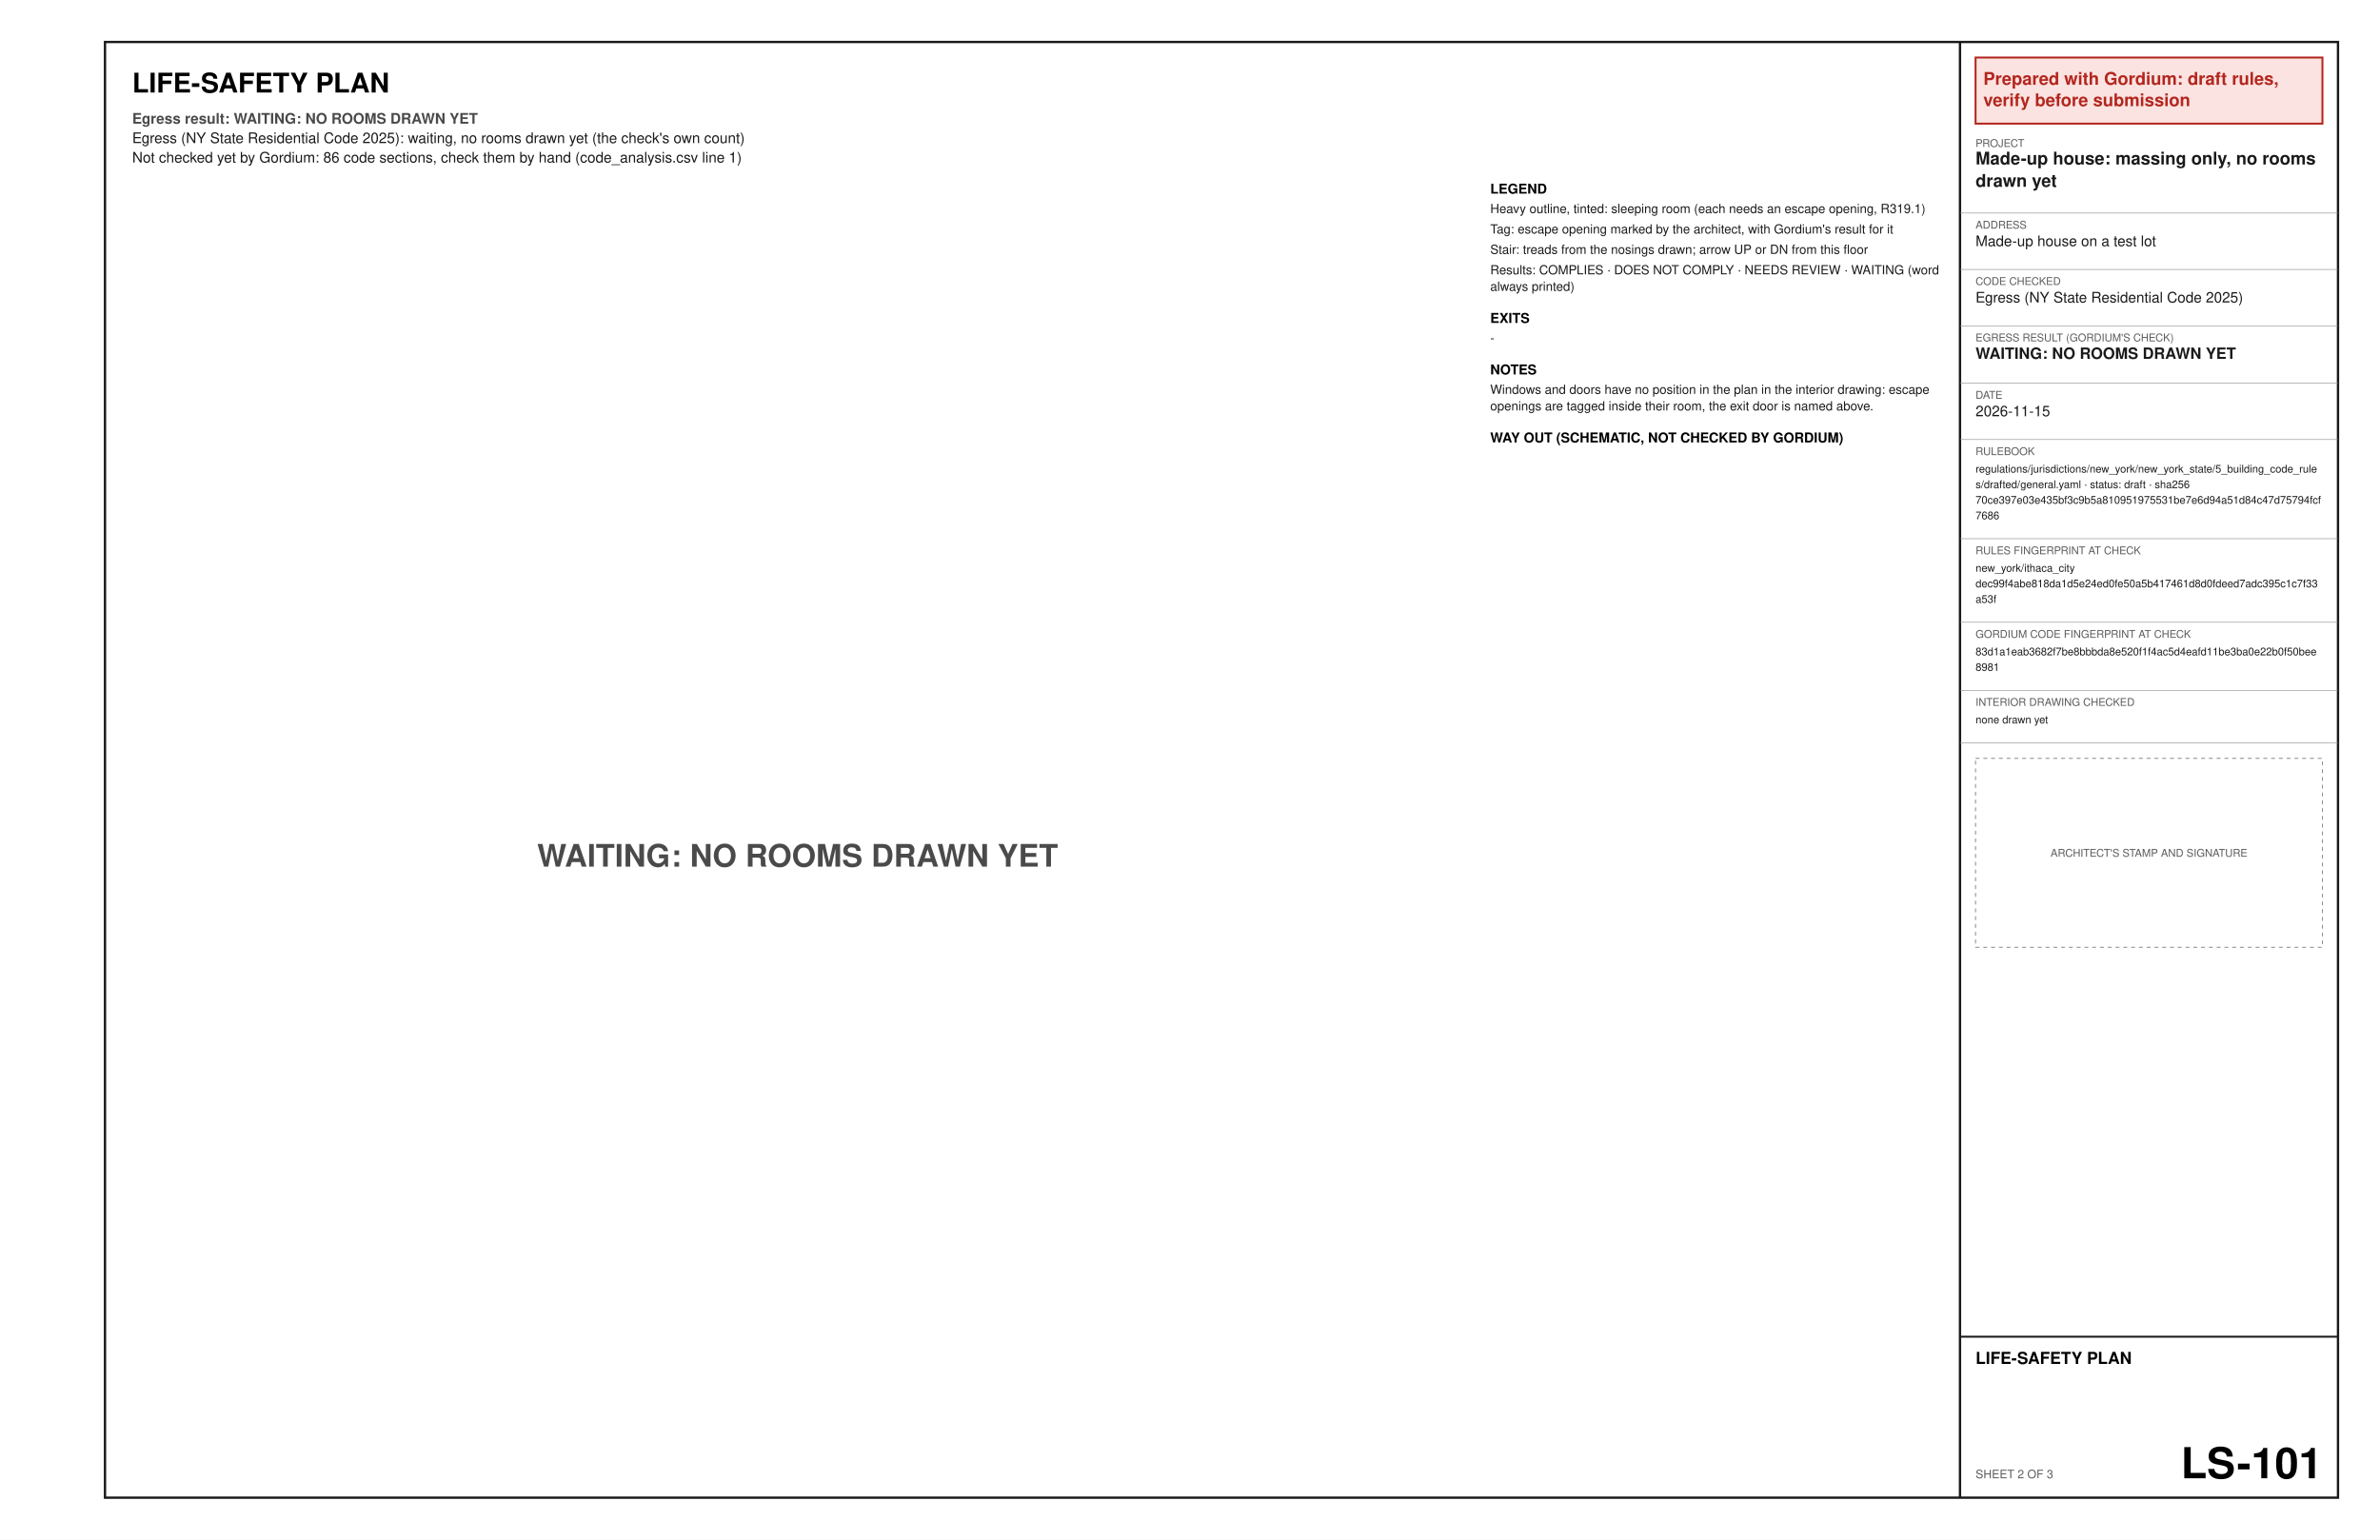
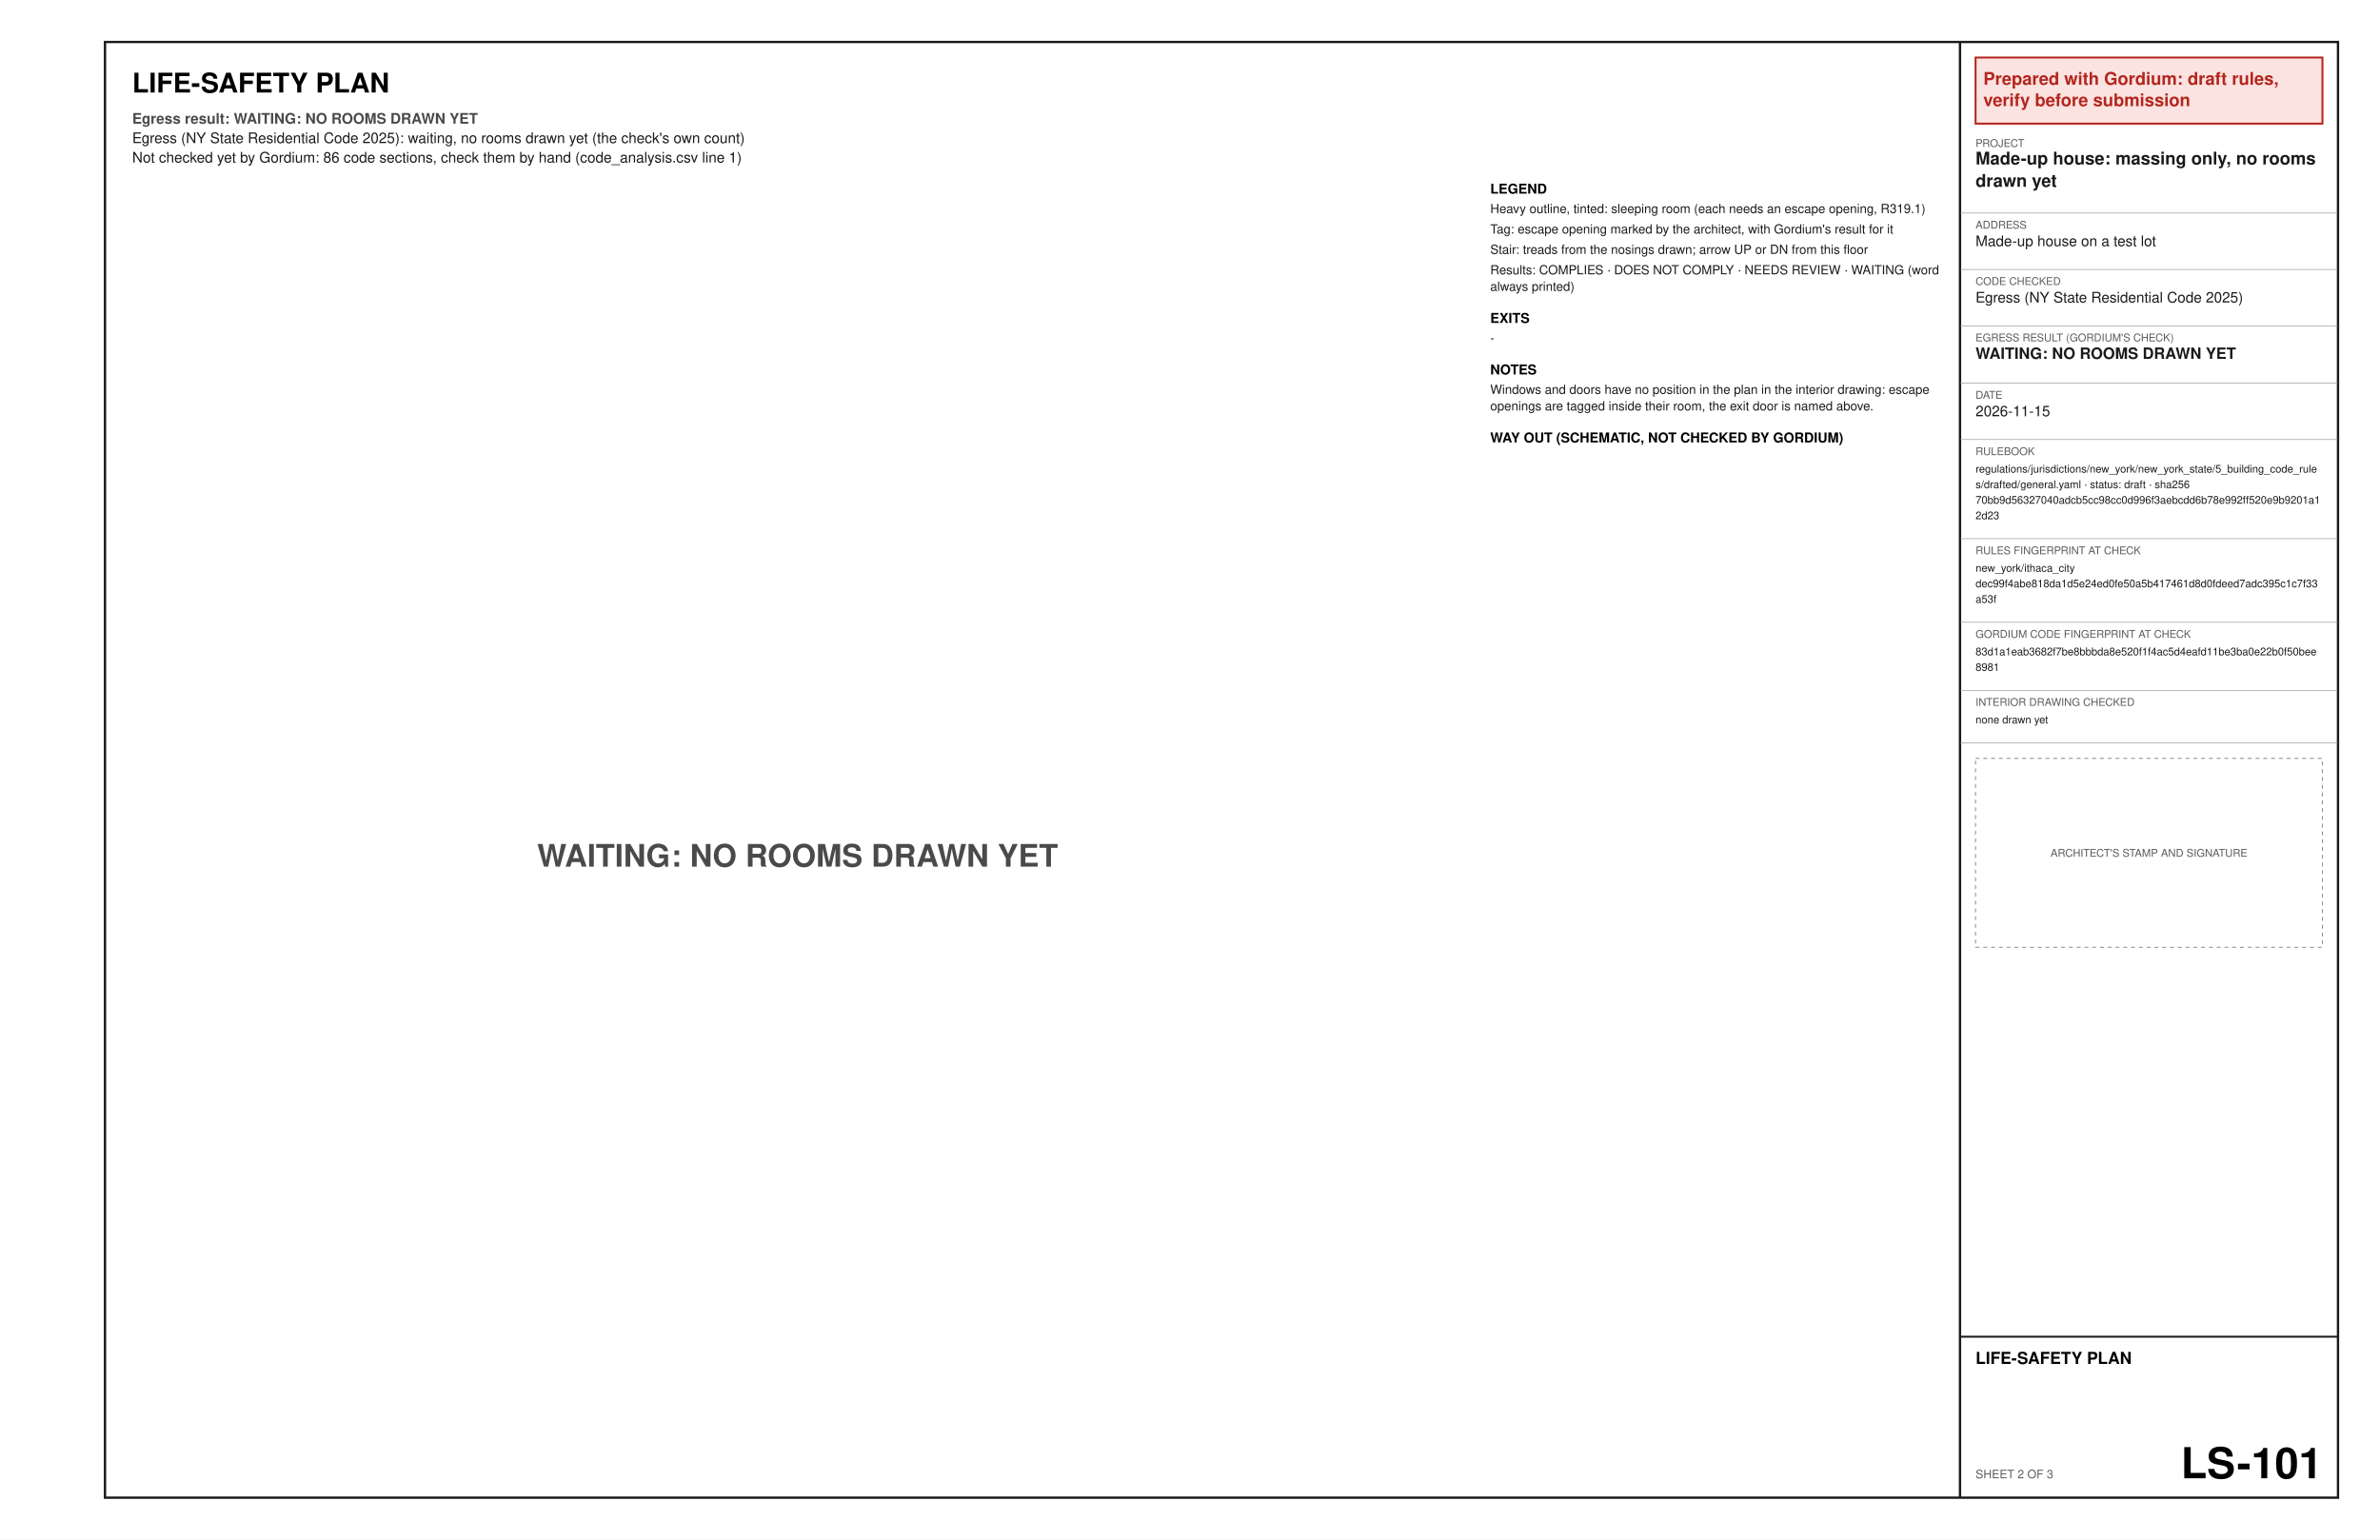
<svg xmlns="http://www.w3.org/2000/svg" width="17in" height="11in" viewBox="0 0 1224 792" font-family="Helvetica, Arial, sans-serif">
  <rect x="0" y="0" width="1224" height="792" fill="#ffffff" />
  <text x="68" y="47.6" font-size="14" font-weight="bold" text-anchor="start" fill="#000000" xml:space="preserve">LIFE-SAFETY PLAN</text>
  <text x="68" y="63.6" font-size="7.5" font-weight="bold" text-anchor="start" fill="#4a4a4a" xml:space="preserve">Egress result: WAITING: NO ROOMS DRAWN YET</text>
  <text x="68" y="73.6" font-size="7.5" text-anchor="start" fill="#1a1a1a" xml:space="preserve">Egress (NY State Residential Code 2025): waiting, no rooms drawn yet (the check's own count)</text>
  <text x="68" y="83.6" font-size="7.5" text-anchor="start" fill="#1a1a1a" xml:space="preserve">Not checked yet by Gordium: 86 code sections, check them by hand (code_analysis.csv line 1)</text>
  <text x="410.2" y="445.8" font-size="16" font-weight="bold" text-anchor="middle" fill="#4a4a4a" xml:space="preserve">WAITING: NO ROOMS DRAWN YET</text>
  <text x="766.4" y="99.6" font-size="7" font-weight="bold" text-anchor="start" fill="#000000" xml:space="preserve">LEGEND</text>
  <text x="766.4" y="109.6" font-size="6.5" text-anchor="start" fill="#1a1a1a" xml:space="preserve">Heavy outline, tinted: sleeping room (each needs an escape opening, R319.1)</text>
  <text x="766.4" y="120.1" font-size="6.5" text-anchor="start" fill="#1a1a1a" xml:space="preserve">Tag: escape opening marked by the architect, with Gordium's result for it</text>
  <text x="766.4" y="130.6" font-size="6.5" text-anchor="start" fill="#1a1a1a" xml:space="preserve">Stair: treads from the nosings drawn; arrow UP or DN from this floor</text>
  <text x="766.4" y="141.1" font-size="6.5" text-anchor="start" fill="#1a1a1a" xml:space="preserve">Results: COMPLIES · DOES NOT COMPLY · NEEDS REVIEW · WAITING (word</text>
  <text x="766.4" y="149.6" font-size="6.5" text-anchor="start" fill="#1a1a1a" xml:space="preserve">always printed)</text>
  <text x="766.4" y="166.1" font-size="7" font-weight="bold" text-anchor="start" fill="#000000" xml:space="preserve">EXITS</text>
  <text x="766.4" y="176.1" font-size="6.5" text-anchor="start" fill="#1a1a1a" xml:space="preserve">-</text>
  <text x="766.4" y="192.6" font-size="7" font-weight="bold" text-anchor="start" fill="#000000" xml:space="preserve">NOTES</text>
  <text x="766.4" y="202.6" font-size="6.5" text-anchor="start" fill="#1a1a1a" xml:space="preserve">Windows and doors have no position in the plan in the interior drawing: escape</text>
  <text x="766.4" y="211.1" font-size="6.5" text-anchor="start" fill="#1a1a1a" xml:space="preserve">openings are tagged inside their room, the exit door is named above.</text>
  <text x="766.4" y="227.6" font-size="7" font-weight="bold" text-anchor="start" fill="#000000" xml:space="preserve">WAY OUT (SCHEMATIC, NOT CHECKED BY GORDIUM)</text>
  <polygon points="54,21.6 1202.4,21.6 1202.4,770.4 54,770.4" fill="none" stroke="#1a1a1a" stroke-width="1.2" />
  <line x1="1008" y1="21.6" x2="1008" y2="770.4" stroke="#1a1a1a" stroke-width="1.2" />
  <polygon points="1016,29.6 1194.4,29.6 1194.4,63.6 1016,63.6" fill="#fbe3e1" stroke="#b3261e" stroke-width="1" />
  <text x="1020" y="43.6" font-size="9" font-weight="bold" text-anchor="start" fill="#b3261e" xml:space="preserve">Prepared with Gordium: draft rules,</text>
  <text x="1020" y="54.6" font-size="9" font-weight="bold" text-anchor="start" fill="#b3261e" xml:space="preserve">verify before submission</text>
  <text x="1016" y="75.6" font-size="5.5" text-anchor="start" fill="#5a5a5a" xml:space="preserve">PROJECT</text>
  <text x="1016" y="84.6" font-size="9" font-weight="bold" text-anchor="start" fill="#1a1a1a" xml:space="preserve">Made-up house: massing only, no rooms</text>
  <text x="1016" y="96.1" font-size="9" font-weight="bold" text-anchor="start" fill="#1a1a1a" xml:space="preserve">drawn yet</text>
  <line x1="1008" y1="109.6" x2="1202.4" y2="109.6" stroke="#8c8c8c" stroke-width="0.3" />
  <text x="1016" y="117.6" font-size="5.5" text-anchor="start" fill="#5a5a5a" xml:space="preserve">ADDRESS</text>
  <text x="1016" y="126.6" font-size="7.5" text-anchor="start" fill="#1a1a1a" xml:space="preserve">Made-up house on a test lot</text>
  <line x1="1008" y1="138.6" x2="1202.4" y2="138.6" stroke="#8c8c8c" stroke-width="0.3" />
  <text x="1016" y="146.6" font-size="5.5" text-anchor="start" fill="#5a5a5a" xml:space="preserve">CODE CHECKED</text>
  <text x="1016" y="155.6" font-size="7.5" text-anchor="start" fill="#1a1a1a" xml:space="preserve">Egress (NY State Residential Code 2025)</text>
  <line x1="1008" y1="167.6" x2="1202.4" y2="167.6" stroke="#8c8c8c" stroke-width="0.3" />
  <text x="1016" y="175.6" font-size="5.5" text-anchor="start" fill="#5a5a5a" xml:space="preserve">EGRESS RESULT (GORDIUM'S CHECK)</text>
  <text x="1016" y="184.6" font-size="8" font-weight="bold" text-anchor="start" fill="#1a1a1a" xml:space="preserve">WAITING: NO ROOMS DRAWN YET</text>
  <line x1="1008" y1="197.1" x2="1202.4" y2="197.1" stroke="#8c8c8c" stroke-width="0.3" />
  <text x="1016" y="205.1" font-size="5.5" text-anchor="start" fill="#5a5a5a" xml:space="preserve">DATE</text>
  <text x="1016" y="214.1" font-size="7.5" text-anchor="start" fill="#1a1a1a" xml:space="preserve">2026-11-15</text>
  <line x1="1008" y1="226.1" x2="1202.4" y2="226.1" stroke="#8c8c8c" stroke-width="0.3" />
  <text x="1016" y="234.1" font-size="5.5" text-anchor="start" fill="#5a5a5a" xml:space="preserve">RULEBOOK</text>
  <text x="1016" y="243.1" font-size="5.5" text-anchor="start" fill="#1a1a1a" xml:space="preserve">regulations/jurisdictions/new_york/new_york_state/5_building_code_rule</text>
  <text x="1016" y="251.1" font-size="5.5" text-anchor="start" fill="#1a1a1a" xml:space="preserve">s/drafted/general.yaml · status: draft · sha256</text>
-   <text x="1016" y="259.1" font-size="5.5" text-anchor="start" fill="#1a1a1a" xml:space="preserve">70ce397e03e435bf3c9b5a810951975531be7e6d94a51d84c47d75794fcf</text>
-   <text x="1016" y="267.1" font-size="5.5" text-anchor="start" fill="#1a1a1a" xml:space="preserve">7686</text>
+   <text x="1016" y="259.1" font-size="5.5" text-anchor="start" fill="#1a1a1a" xml:space="preserve">70bb9d56327040adcb5cc98cc0d996f3aebcdd6b78e992ff520e9b9201a1</text>
+   <text x="1016" y="267.1" font-size="5.5" text-anchor="start" fill="#1a1a1a" xml:space="preserve">2d23</text>
  <line x1="1008" y1="277.1" x2="1202.4" y2="277.1" stroke="#8c8c8c" stroke-width="0.3" />
  <text x="1016" y="285.1" font-size="5.5" text-anchor="start" fill="#5a5a5a" xml:space="preserve">RULES FINGERPRINT AT CHECK</text>
  <text x="1016" y="294.1" font-size="5.5" text-anchor="start" fill="#1a1a1a" xml:space="preserve">new_york/ithaca_city</text>
  <text x="1016" y="302.1" font-size="5.5" text-anchor="start" fill="#1a1a1a" xml:space="preserve">dec99f4abe818da1d5e24ed0fe50a5b417461d8d0fdeed7adc395c1c7f33</text>
  <text x="1016" y="310.1" font-size="5.5" text-anchor="start" fill="#1a1a1a" xml:space="preserve">a53f</text>
  <line x1="1008" y1="320.1" x2="1202.4" y2="320.1" stroke="#8c8c8c" stroke-width="0.3" />
  <text x="1016" y="328.1" font-size="5.5" text-anchor="start" fill="#5a5a5a" xml:space="preserve">GORDIUM CODE FINGERPRINT AT CHECK</text>
  <text x="1016" y="337.1" font-size="5.5" text-anchor="start" fill="#1a1a1a" xml:space="preserve">83d1a1eab3682f7be8bbbda8e520f1f4ac5d4eafd11be3ba0e22b0f50bee</text>
  <text x="1016" y="345.1" font-size="5.5" text-anchor="start" fill="#1a1a1a" xml:space="preserve">8981</text>
  <line x1="1008" y1="355.1" x2="1202.4" y2="355.1" stroke="#8c8c8c" stroke-width="0.3" />
  <text x="1016" y="363.1" font-size="5.5" text-anchor="start" fill="#5a5a5a" xml:space="preserve">INTERIOR DRAWING CHECKED</text>
  <text x="1016" y="372.1" font-size="5.5" text-anchor="start" fill="#1a1a1a" xml:space="preserve">none drawn yet</text>
  <line x1="1008" y1="382.1" x2="1202.4" y2="382.1" stroke="#8c8c8c" stroke-width="0.3" />
  <polygon points="1016,390.1 1194.4,390.1 1194.4,487.3 1016,487.3" fill="none" stroke="#8c8c8c" stroke-width="0.5" stroke-dasharray="2 2" />
  <text x="1105.2" y="440.7" font-size="5.5" text-anchor="middle" fill="#5a5a5a" xml:space="preserve">ARCHITECT'S STAMP AND SIGNATURE</text>
  <line x1="1008" y1="687.6" x2="1202.4" y2="687.6" stroke="#1a1a1a" stroke-width="1" />
  <text x="1016" y="701.6" font-size="8.5" font-weight="bold" text-anchor="start" fill="#000000" xml:space="preserve">LIFE-SAFETY PLAN</text>
  <text x="1016" y="760.4" font-size="6" text-anchor="start" fill="#5a5a5a" xml:space="preserve">SHEET 2 OF 3</text>
  <text x="1194.4" y="760.4" font-size="22" font-weight="bold" text-anchor="end" fill="#000000" xml:space="preserve">LS-101</text>
</svg>
